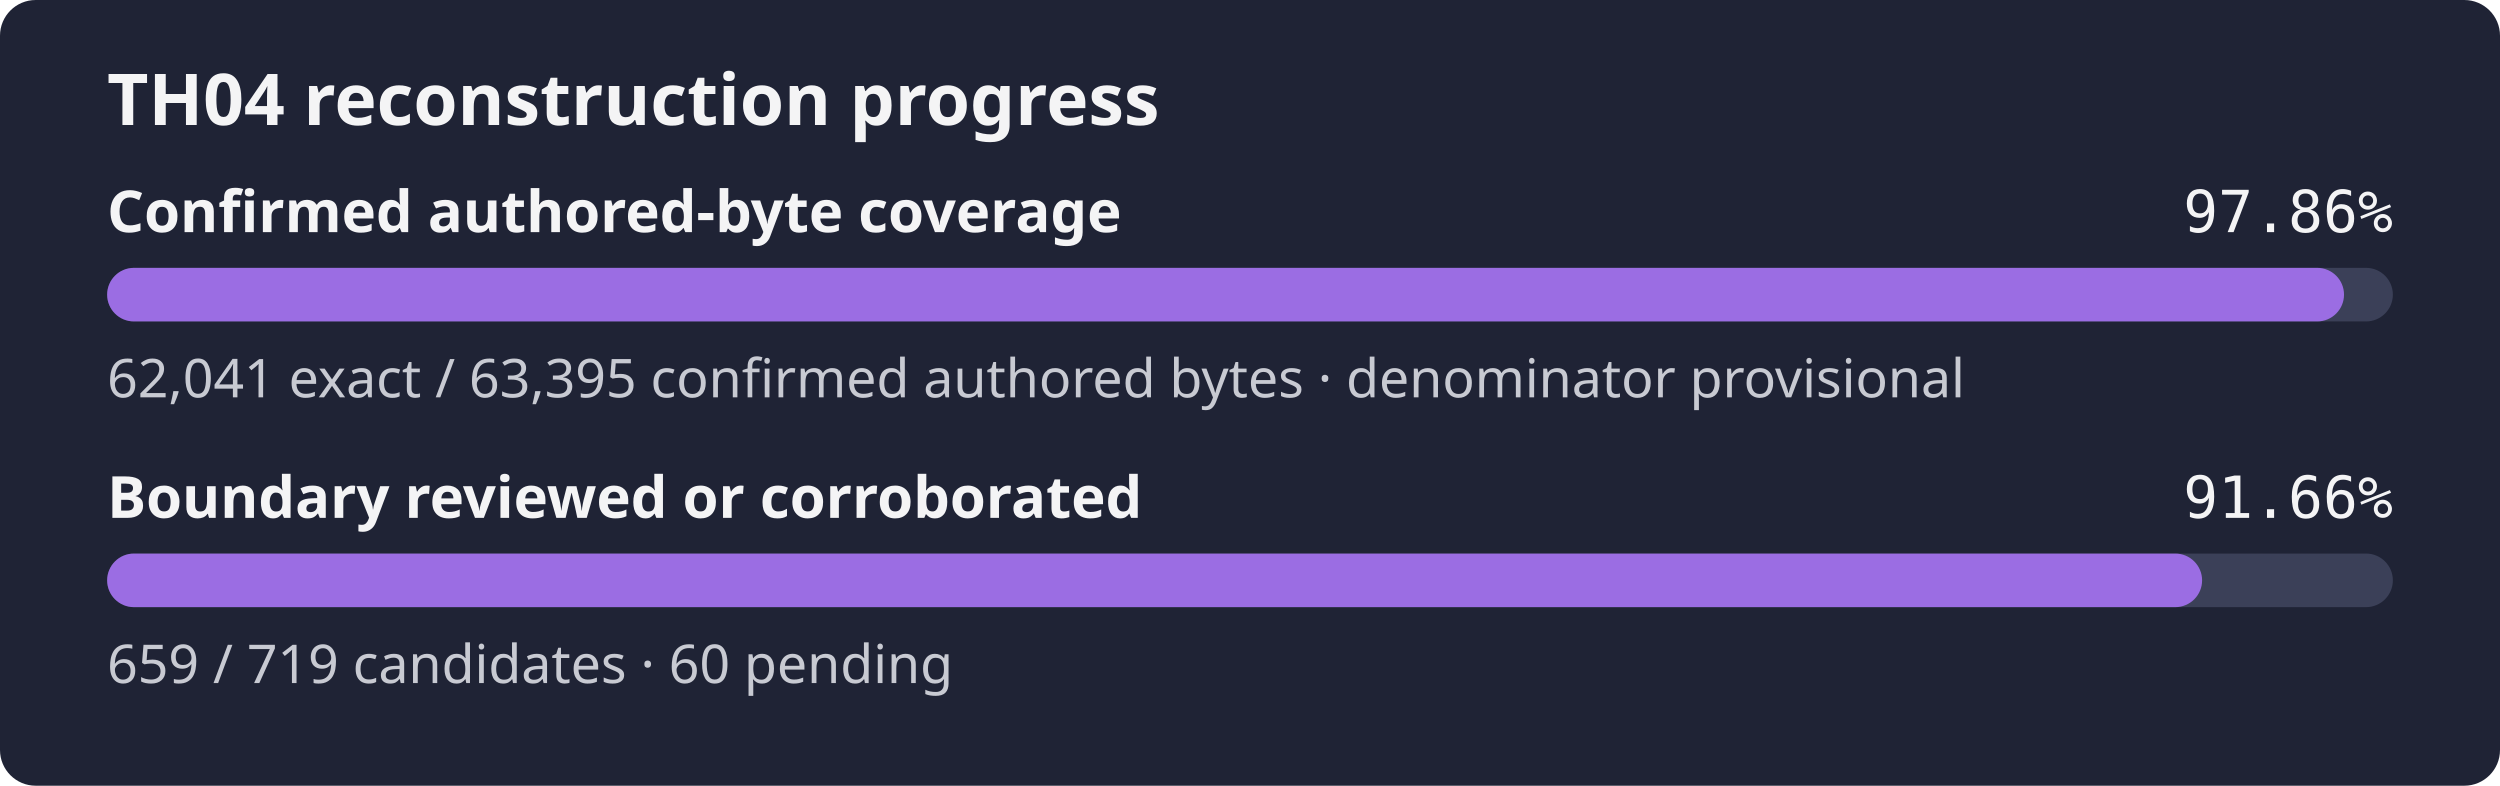
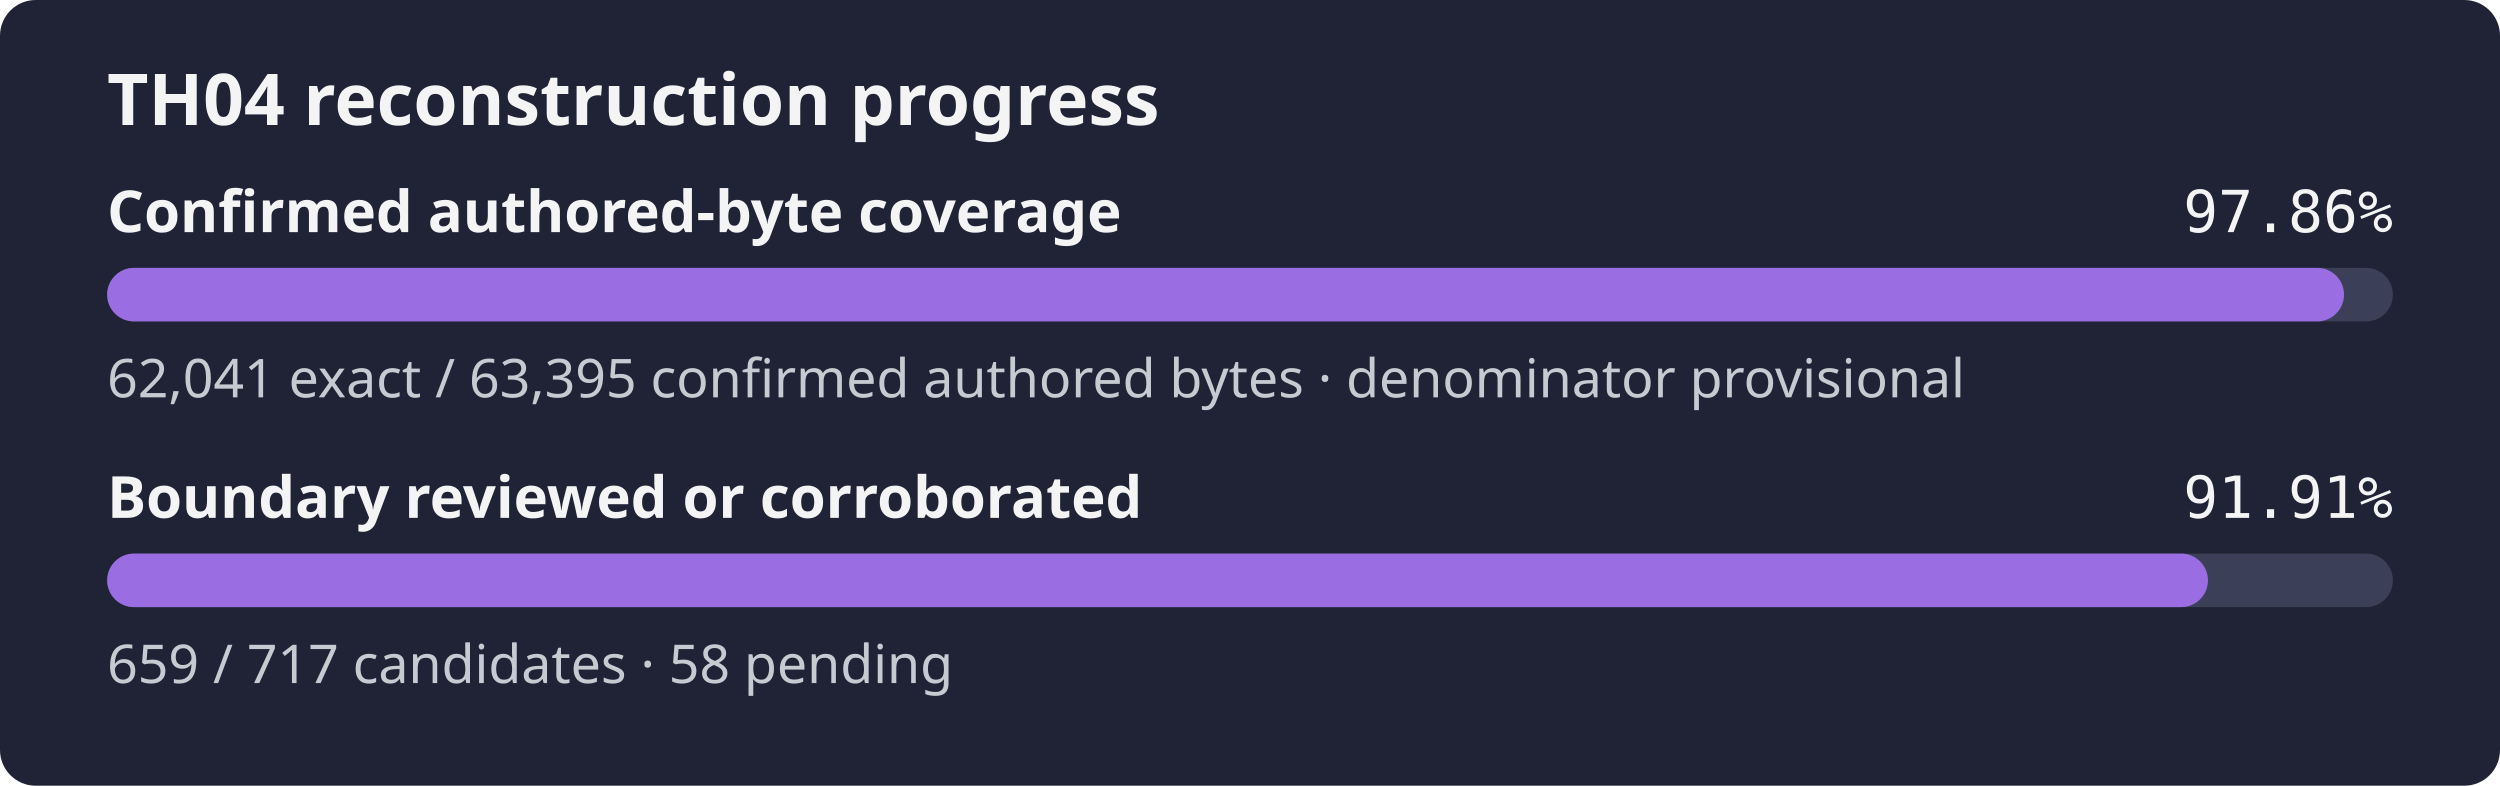
- <svg xmlns="http://www.w3.org/2000/svg" width="560" height="176" role="img" aria-label="TH04 reconstruction progress: 97.86% of the confirmed authored-byte set is exact, boundary reviewed or corroborated 91.66%">
+ <svg xmlns="http://www.w3.org/2000/svg" width="560" height="176" role="img" aria-label="TH04 reconstruction progress: 97.86% of the confirmed authored-byte set is exact, boundary reviewed or corroborated 91.91%">
  <rect width="560" height="176" rx="8" fill="#1f2335" />
  <text x="24" y="28" fill="#f4f4f5" font-family="sans-serif" font-size="16" font-weight="600">TH04 reconstruction progress</text>
  <text x="24" y="52" fill="#f4f4f5" font-family="sans-serif" font-size="13" font-weight="600">Confirmed authored-byte coverage</text>
  <text x="536" y="52" fill="#f4f4f5" text-anchor="end" font-family="monospace" font-size="13">97.86%</text>
  <rect x="24" y="60" width="512" height="12" rx="6" fill="#3b4058" />
  <rect x="24" y="60" width="501.06" height="12" rx="6" fill="#9b6de3" />
  <text x="24" y="89" fill="#c8cad2" font-family="sans-serif" font-size="12">62,041 exact / 63,395 confirmed authored bytes · denominator provisional</text>
  <text x="24" y="116" fill="#f4f4f5" font-family="sans-serif" font-size="13" font-weight="600">Boundary reviewed or corroborated</text>
-   <text x="536" y="116" fill="#f4f4f5" text-anchor="end" font-family="monospace" font-size="13">91.66%</text>
+   <text x="536" y="116" fill="#f4f4f5" text-anchor="end" font-family="monospace" font-size="13">91.91%</text>
  <rect x="24" y="124" width="512" height="12" rx="6" fill="#3b4058" />
-   <rect x="24" y="124" width="469.27" height="12" rx="6" fill="#9b6de3" />
-   <text x="24" y="153" fill="#c8cad2" font-family="sans-serif" font-size="12">659 / 719 candidates · 60 pending</text>
+   <rect x="24" y="124" width="470.58" height="12" rx="6" fill="#9b6de3" />
+   <text x="24" y="153" fill="#c8cad2" font-family="sans-serif" font-size="12">659 / 717 candidates · 58 pending</text>
</svg>
